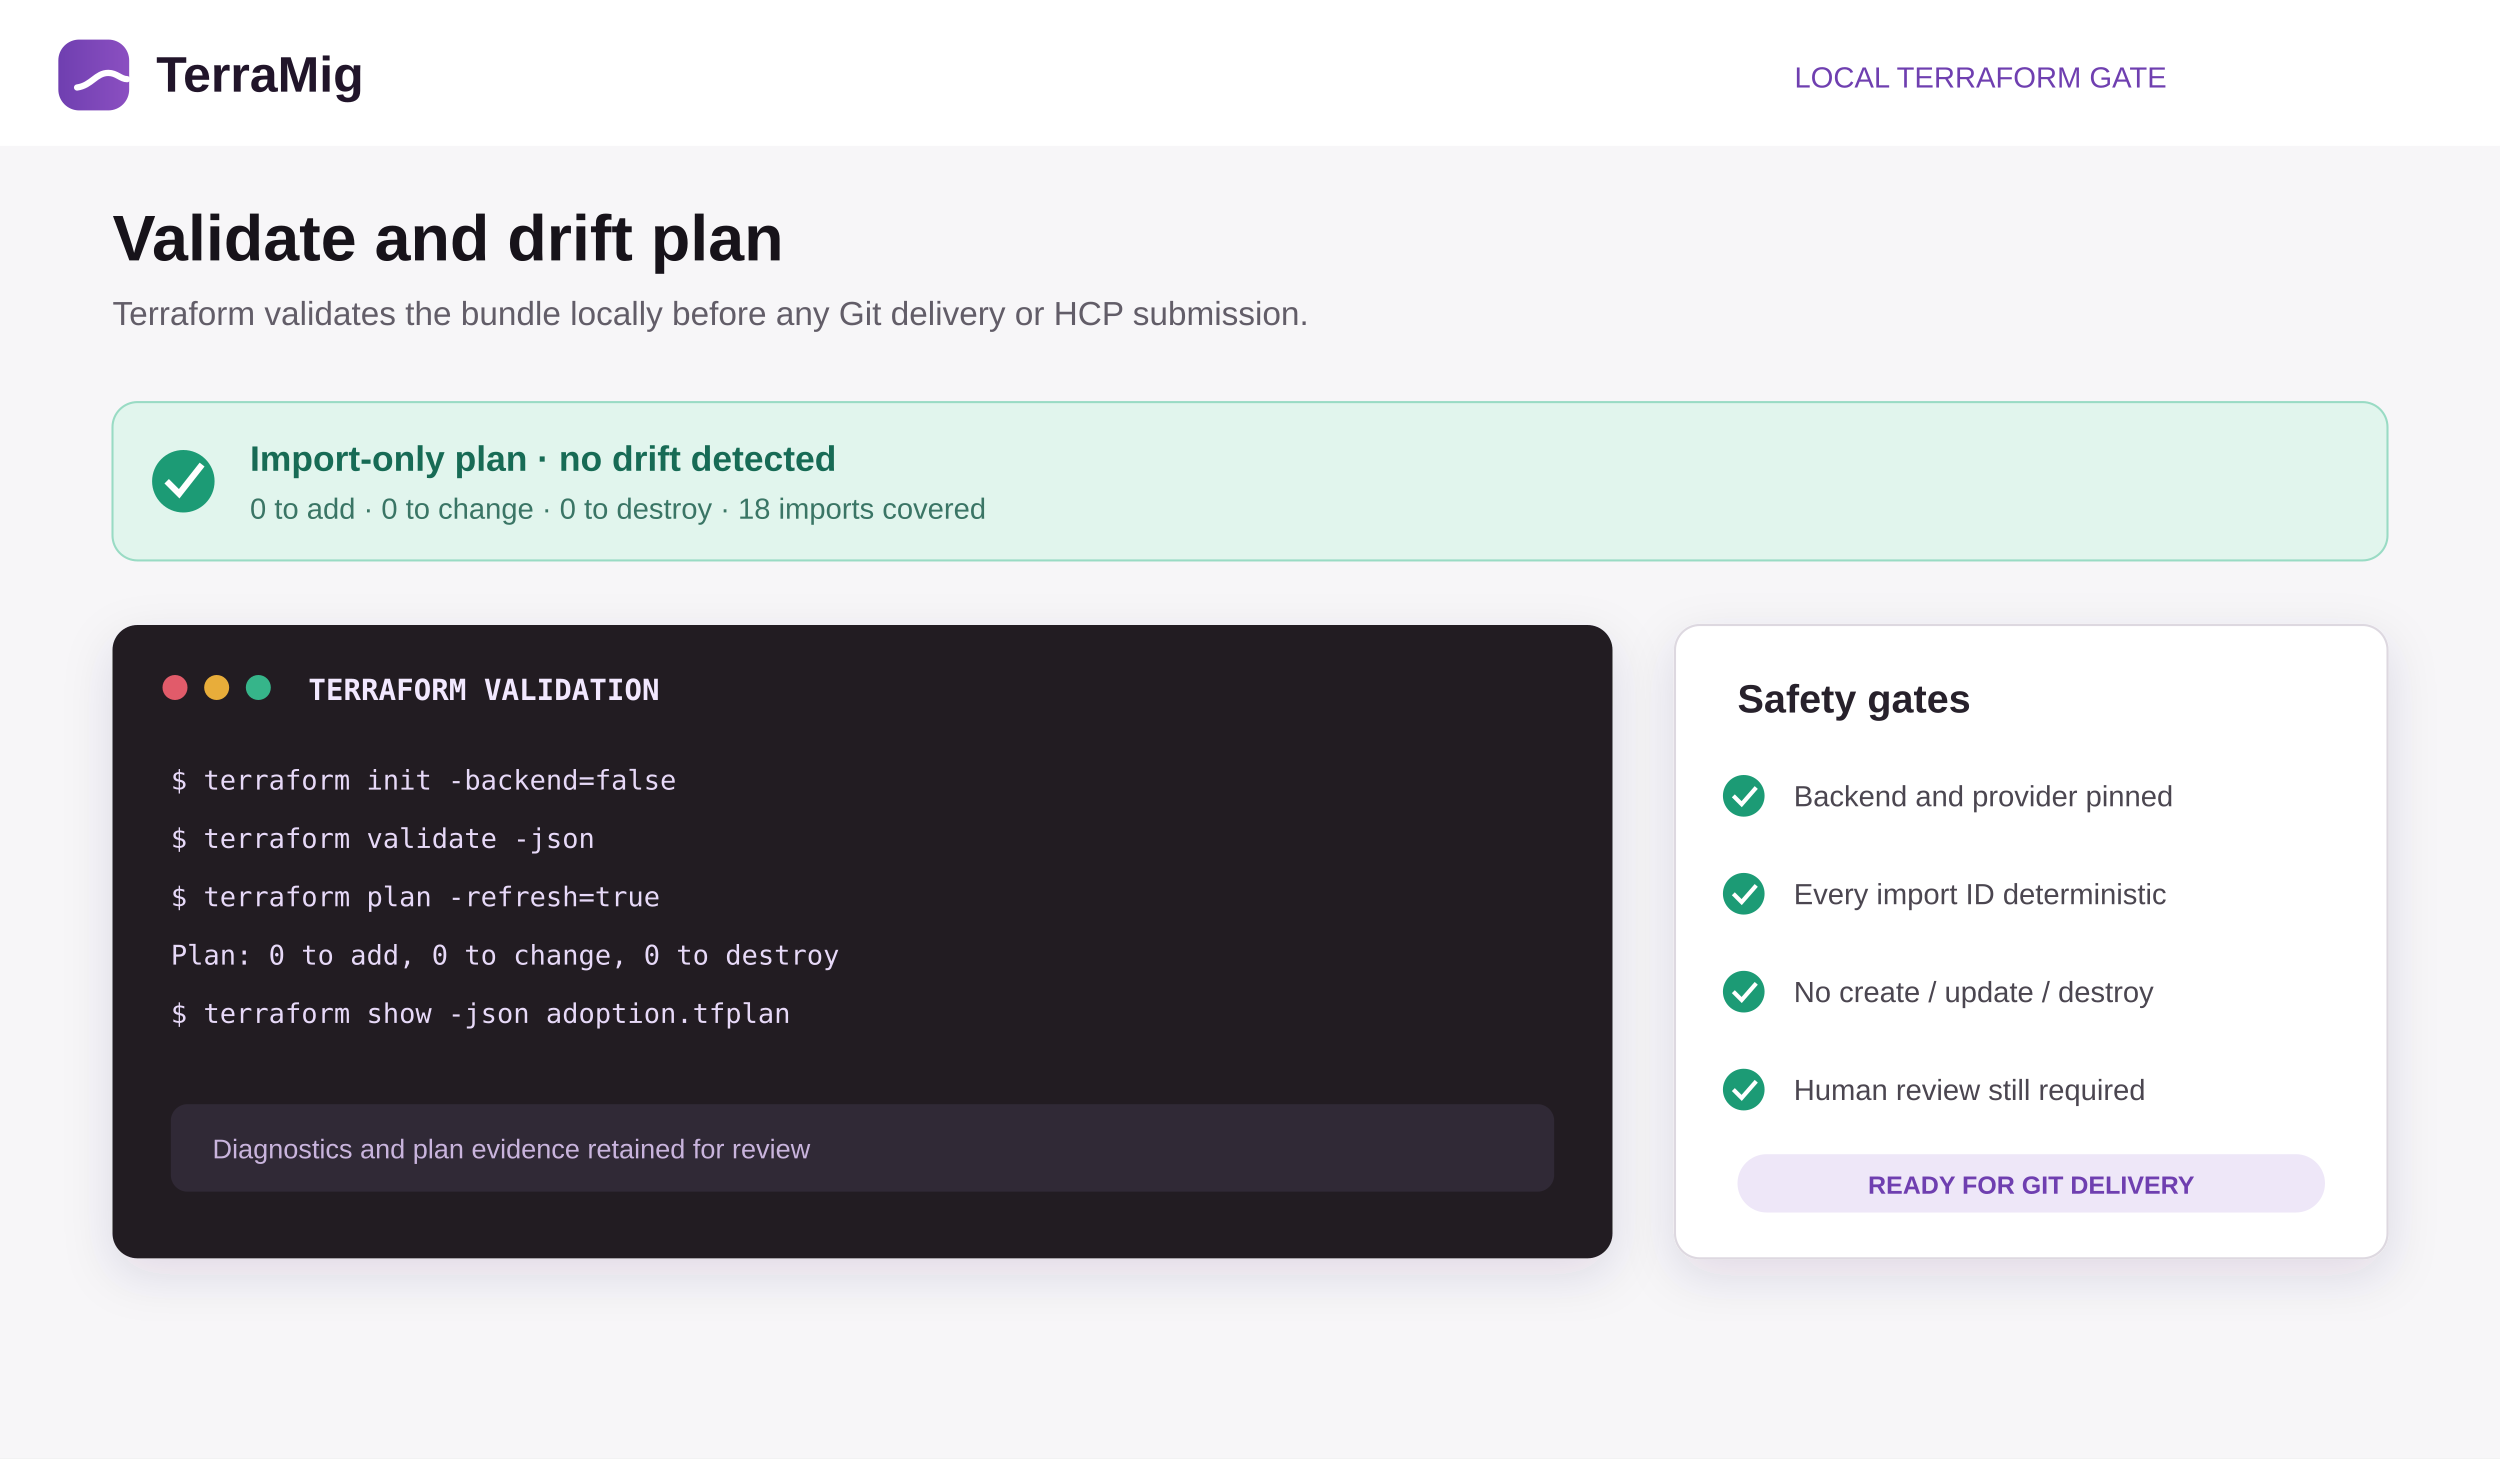
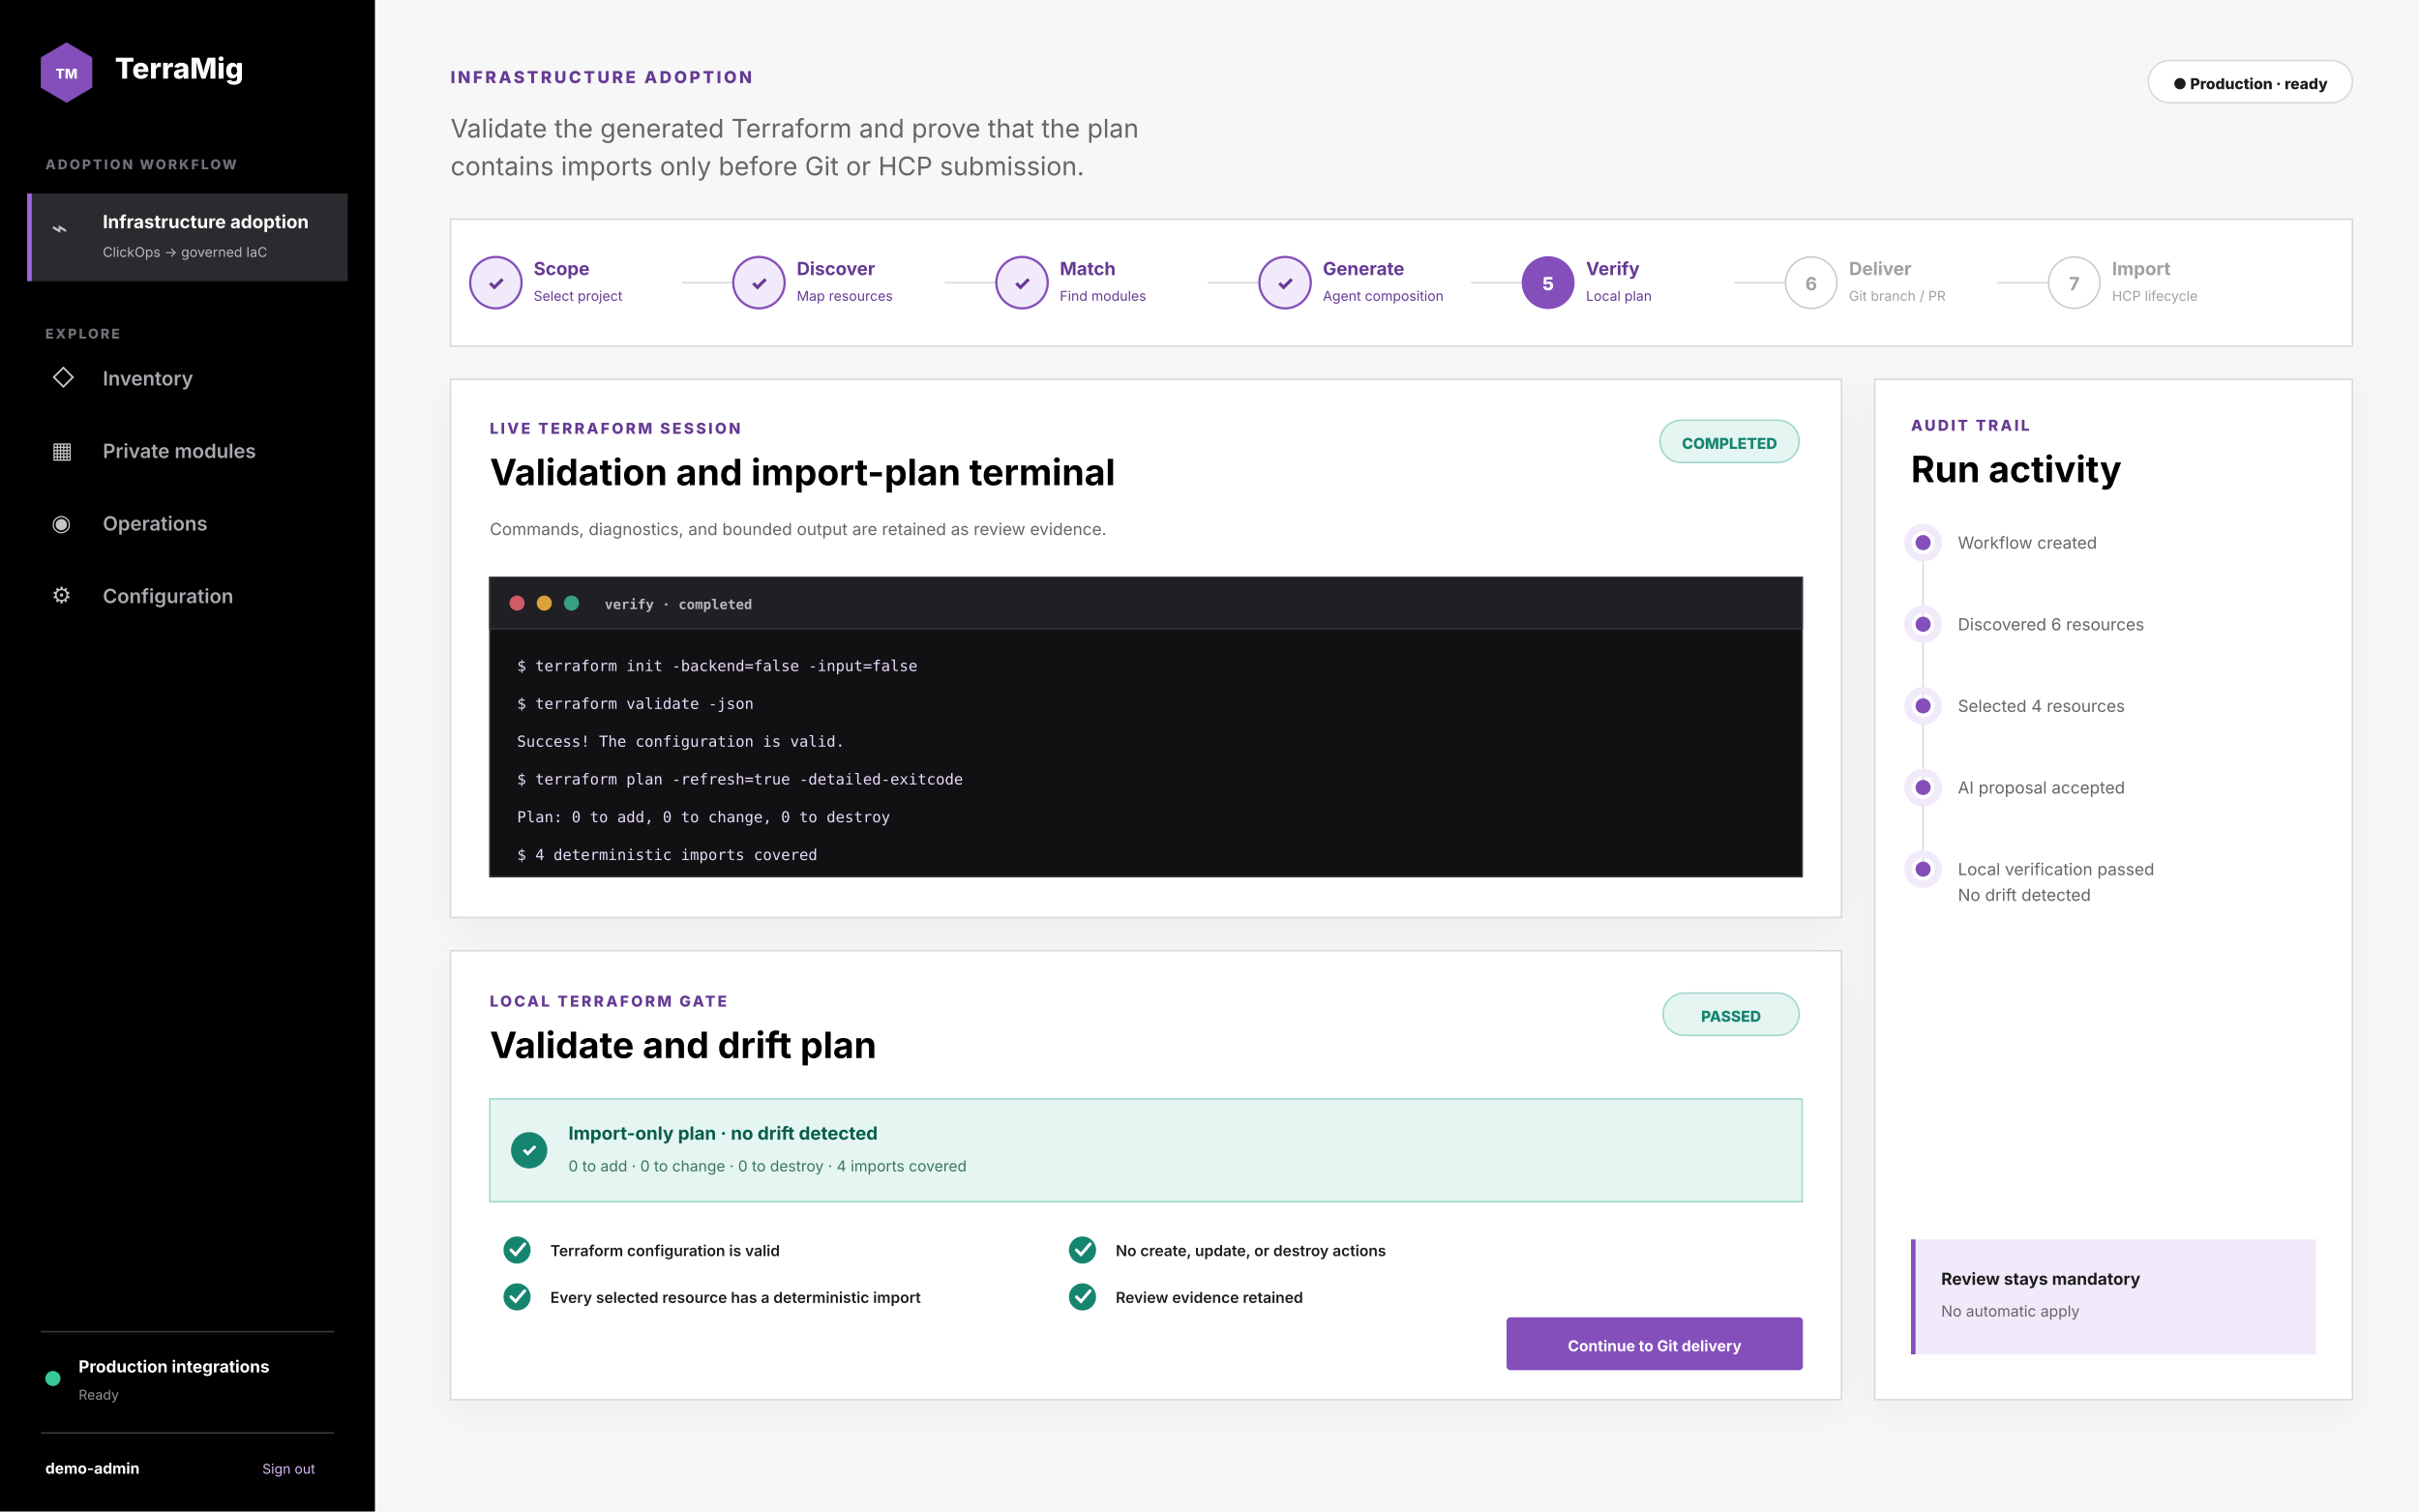
- <svg xmlns="http://www.w3.org/2000/svg" viewBox="0 0 1200 700" role="img" aria-labelledby="title desc">
+ <svg xmlns="http://www.w3.org/2000/svg" width="1600" height="1000" viewBox="0 0 1600 1000" role="img">
  <defs>
-     <filter id="shadow" x="-10%" y="-10%" width="120%" height="120%">
-       <feDropShadow dx="0" dy="8" stdDeviation="12" flood-color="#321653" flood-opacity=".12" />
+     <filter id="shadow" x="-10%" y="-10%" width="120%" height="130%">
+       <feDropShadow dx="0" dy="8" stdDeviation="12" flood-color="#000" flood-opacity=".045" />
    </filter>
-     <linearGradient id="purple" x1="0" x2="1">
-       <stop stop-color="#6f3fb0" />
-       <stop offset="1" stop-color="#8b4fc1" />
-     </linearGradient>
  </defs>
-   <rect width="1200" height="700" fill="#f7f6f8" />
-   <rect x="0" y="0" width="1200" height="70" fill="#fff" />
-   <rect x="28" y="19" width="34" height="34" rx="10" fill="url(#purple)" />
-   <path d="M37 42c7-1 9-7 15-7 4 0 6 3 9 3" fill="none" stroke="#fff" stroke-width="3" stroke-linecap="round" />
-   <text x="75" y="44" font-family="Arial,sans-serif" font-size="24" font-weight="700" fill="#21152a">TerraMig</text>
-   <text x="1040" y="42" font-family="Arial,sans-serif" font-size="14" fill="#6f3fb0" text-anchor="end">LOCAL TERRAFORM GATE</text>
-   <text x="54" y="125" font-family="Arial,sans-serif" font-size="31" font-weight="700" fill="#17131a">Validate and drift plan</text>
-   <text x="54" y="156" font-family="Arial,sans-serif" font-size="16" fill="#625d68">Terraform validates the bundle locally before any Git delivery or HCP submission.</text>
-   <rect x="54" y="193" width="1092" height="76" rx="12" fill="#e1f5ed" stroke="#99dbc4" />
-   <circle cx="88" cy="231" r="15" fill="#1c9b75" />
-   <path d="m80 231 6 6 11-14" fill="none" stroke="#fff" stroke-width="3" />
-   <text x="120" y="226" font-family="Arial,sans-serif" font-size="17" font-weight="700" fill="#176b55">Import-only plan · no drift detected</text>
-   <text x="120" y="249" font-family="Arial,sans-serif" font-size="14" fill="#3a7565">0 to add · 0 to change · 0 to destroy · 18 imports covered</text>
-   <rect x="54" y="300" width="720" height="304" rx="12" fill="#211f24" filter="url(#shadow)" />
-   <circle cx="84" cy="330" r="6" fill="#e15b6a" />
-   <circle cx="104" cy="330" r="6" fill="#e8ad3a" />
-   <circle cx="124" cy="330" r="6" fill="#36b58a" />
-   <text x="148" y="336" font-family="monospace" font-size="14" font-weight="700" fill="#f2e8ff">TERRAFORM VALIDATION</text>
-   <g font-family="monospace" font-size="13" fill="#e7d9f8">
-     <text x="82" y="379">$ terraform init -backend=false</text>
-     <text x="82" y="407">$ terraform validate -json</text>
-     <text x="82" y="435">$ terraform plan -refresh=true</text>
-     <text x="82" y="463">Plan: 0 to add, 0 to change, 0 to destroy</text>
-     <text x="82" y="491">$ terraform show -json adoption.tfplan</text>
-   </g>
-   <rect x="82" y="530" width="664" height="42" rx="8" fill="#302936" />
-   <text x="102" y="556" font-family="Arial,sans-serif" font-size="13" fill="#c9b4dd">Diagnostics and plan evidence retained for review</text>
-   <rect x="804" y="300" width="342" height="304" rx="12" fill="#fff" stroke="#ddd8e0" filter="url(#shadow)" />
-   <text x="834" y="342" font-family="Arial,sans-serif" font-size="19" font-weight="700" fill="#27212b">Safety gates</text>
-   <g font-family="Arial,sans-serif" font-size="14">
-     <circle cx="837" cy="382" r="10" fill="#1c9b75" />
-     <path d="m832 382 4 4 7-8" fill="none" stroke="#fff" stroke-width="2" />
-     <text x="861" y="387" fill="#4b4650">Backend and provider pinned</text>
-     <circle cx="837" cy="429" r="10" fill="#1c9b75" />
-     <path d="m832 429 4 4 7-8" fill="none" stroke="#fff" stroke-width="2" />
-     <text x="861" y="434" fill="#4b4650">Every import ID deterministic</text>
-     <circle cx="837" cy="476" r="10" fill="#1c9b75" />
-     <path d="m832 476 4 4 7-8" fill="none" stroke="#fff" stroke-width="2" />
-     <text x="861" y="481" fill="#4b4650">No create / update / destroy</text>
-     <circle cx="837" cy="523" r="10" fill="#1c9b75" />
-     <path d="m832 523 4 4 7-8" fill="none" stroke="#fff" stroke-width="2" />
-     <text x="861" y="528" fill="#4b4650">Human review still required</text>
-   </g>
-   <rect x="834" y="554" width="282" height="28" rx="14" fill="#eee7f8" />
-   <text x="975" y="573" text-anchor="middle" font-family="Arial,sans-serif" font-size="12" font-weight="700" fill="#6f3fb0">READY FOR GIT DELIVERY</text>
+   <rect x="0" y="0" width="1600" height="1000" fill="#f7f7f8" stroke="none" rx="0" />
+   <rect x="0" y="0" width="248" height="1000" fill="#000000" stroke="none" rx="0" />
+   <polygon points="44,28 61,38 61,58 44,68 27,58 27,38" fill="#844fba" />
+   <text x="44" y="52" fill="#ffffff" font-family="Inter,Arial,sans-serif" font-size="9" font-weight="800" text-anchor="middle" letter-spacing="0">TM</text>
+   <text x="76" y="52" fill="#ffffff" font-family="Inter,Arial,sans-serif" font-size="19" font-weight="760" text-anchor="start" letter-spacing="0">TerraMig</text>
+   <text x="30" y="112" fill="#707078" font-family="Inter,Arial,sans-serif" font-size="9" font-weight="800" text-anchor="start" letter-spacing="1.3">ADOPTION WORKFLOW</text>
+   <rect x="18" y="128" width="212" height="58" fill="#2b2b2f" stroke="none" rx="0" />
+   <rect x="18" y="128" width="3" height="58" fill="#a067da" stroke="none" rx="0" />
+   <text x="34" y="157" fill="#c4c4c8" font-family="Inter,Arial,sans-serif" font-size="18" font-weight="400" text-anchor="start" letter-spacing="0">⌁</text>
+   <text x="68" y="151" fill="#ffffff" font-family="Inter,Arial,sans-serif" font-size="12" font-weight="650" text-anchor="start" letter-spacing="0">Infrastructure adoption</text>
+   <text x="68" y="170" fill="#b7b7bd" font-family="Inter,Arial,sans-serif" font-size="9" font-weight="400" text-anchor="start" letter-spacing="0">ClickOps → governed IaC</text>
+   <text x="30" y="224" fill="#707078" font-family="Inter,Arial,sans-serif" font-size="9" font-weight="800" text-anchor="start" letter-spacing="1.3">EXPLORE</text>
+   <text x="34" y="255" fill="#c4c4c8" font-family="Inter,Arial,sans-serif" font-size="15" font-weight="400" text-anchor="start" letter-spacing="0">◇</text>
+   <text x="68" y="255" fill="#a9a9af" font-family="Inter,Arial,sans-serif" font-size="13" font-weight="560" text-anchor="start" letter-spacing="0">Inventory</text>
+   <text x="34" y="303" fill="#c4c4c8" font-family="Inter,Arial,sans-serif" font-size="15" font-weight="400" text-anchor="start" letter-spacing="0">▦</text>
+   <text x="68" y="303" fill="#a9a9af" font-family="Inter,Arial,sans-serif" font-size="13" font-weight="560" text-anchor="start" letter-spacing="0">Private modules</text>
+   <text x="34" y="351" fill="#c4c4c8" font-family="Inter,Arial,sans-serif" font-size="15" font-weight="400" text-anchor="start" letter-spacing="0">◉</text>
+   <text x="68" y="351" fill="#a9a9af" font-family="Inter,Arial,sans-serif" font-size="13" font-weight="560" text-anchor="start" letter-spacing="0">Operations</text>
+   <text x="34" y="399" fill="#c4c4c8" font-family="Inter,Arial,sans-serif" font-size="15" font-weight="400" text-anchor="start" letter-spacing="0">⚙</text>
+   <text x="68" y="399" fill="#a9a9af" font-family="Inter,Arial,sans-serif" font-size="13" font-weight="560" text-anchor="start" letter-spacing="0">Configuration</text>
+   <line x1="27" y1="881" x2="221" y2="881" stroke="#3b3b40" stroke-width="1" />
+   <circle cx="35" cy="912" r="5" fill="#37c99a" stroke="none" stroke-width="1" />
+   <text x="52" y="908" fill="#ffffff" font-family="Inter,Arial,sans-serif" font-size="11" font-weight="650" text-anchor="start" letter-spacing="0">Production integrations</text>
+   <text x="52" y="926" fill="#929298" font-family="Inter,Arial,sans-serif" font-size="9" font-weight="400" text-anchor="start" letter-spacing="0">Ready</text>
+   <line x1="27" y1="948" x2="221" y2="948" stroke="#3b3b40" stroke-width="1" />
+   <text x="30" y="975" fill="#ffffff" font-family="Inter,Arial,sans-serif" font-size="10" font-weight="650" text-anchor="start" letter-spacing="0">demo-admin</text>
+   <text x="191" y="975" fill="#d8b8f4" font-family="Inter,Arial,sans-serif" font-size="9" font-weight="400" text-anchor="middle" letter-spacing="0">Sign out</text>
+   <text x="298" y="55" fill="#663a94" font-family="Inter,Arial,sans-serif" font-size="11" font-weight="800" text-anchor="start" letter-spacing="1.65">INFRASTRUCTURE ADOPTION</text>
+   <text x="298" y="91" fill="#65656a" font-family="Inter,Arial,sans-serif" font-size="17" font-weight="400">
+     <tspan x="298" dy="0">Validate the generated Terraform and prove that the plan</tspan>
+     <tspan x="298" dy="25">contains imports only before Git or HCP submission.</tspan>
+   </text>
+   <rect x="1421" y="40" width="135" height="28" fill="#ffffff" stroke="#d8d8dc" rx="14" />
+   <text x="1488.5" y="59" fill="#1d1d1f" font-family="Inter,Arial,sans-serif" font-size="10" font-weight="760" text-anchor="middle" letter-spacing="0">●  Production · ready</text>
+   <rect x="298" y="145" width="1258" height="84" fill="#ffffff" stroke="#d8d8dc" rx="0" />
+   <circle cx="328" cy="187" r="17" fill="#f1eafa" stroke="#844fba" stroke-width="1.5" />
+   <text x="328" y="192" fill="#663a94" font-family="Inter,Arial,sans-serif" font-size="13" font-weight="800" text-anchor="middle" letter-spacing="0">✓</text>
+   <text x="353" y="182" fill="#663a94" font-family="Inter,Arial,sans-serif" font-size="12" font-weight="730" text-anchor="start" letter-spacing="0">Scope</text>
+   <text x="353" y="199" fill="#663a94" font-family="Inter,Arial,sans-serif" font-size="9" font-weight="400" text-anchor="start" letter-spacing="0">Select project</text>
+   <line x1="451" y1="187" x2="485" y2="187" stroke="#d8d8dc" stroke-width="1" />
+   <circle cx="502" cy="187" r="17" fill="#f1eafa" stroke="#844fba" stroke-width="1.5" />
+   <text x="502" y="192" fill="#663a94" font-family="Inter,Arial,sans-serif" font-size="13" font-weight="800" text-anchor="middle" letter-spacing="0">✓</text>
+   <text x="527" y="182" fill="#663a94" font-family="Inter,Arial,sans-serif" font-size="12" font-weight="730" text-anchor="start" letter-spacing="0">Discover</text>
+   <text x="527" y="199" fill="#663a94" font-family="Inter,Arial,sans-serif" font-size="9" font-weight="400" text-anchor="start" letter-spacing="0">Map resources</text>
+   <line x1="625" y1="187" x2="659" y2="187" stroke="#d8d8dc" stroke-width="1" />
+   <circle cx="676" cy="187" r="17" fill="#f1eafa" stroke="#844fba" stroke-width="1.5" />
+   <text x="676" y="192" fill="#663a94" font-family="Inter,Arial,sans-serif" font-size="13" font-weight="800" text-anchor="middle" letter-spacing="0">✓</text>
+   <text x="701" y="182" fill="#663a94" font-family="Inter,Arial,sans-serif" font-size="12" font-weight="730" text-anchor="start" letter-spacing="0">Match</text>
+   <text x="701" y="199" fill="#663a94" font-family="Inter,Arial,sans-serif" font-size="9" font-weight="400" text-anchor="start" letter-spacing="0">Find modules</text>
+   <line x1="799" y1="187" x2="833" y2="187" stroke="#d8d8dc" stroke-width="1" />
+   <circle cx="850" cy="187" r="17" fill="#f1eafa" stroke="#844fba" stroke-width="1.5" />
+   <text x="850" y="192" fill="#663a94" font-family="Inter,Arial,sans-serif" font-size="13" font-weight="800" text-anchor="middle" letter-spacing="0">✓</text>
+   <text x="875" y="182" fill="#663a94" font-family="Inter,Arial,sans-serif" font-size="12" font-weight="730" text-anchor="start" letter-spacing="0">Generate</text>
+   <text x="875" y="199" fill="#663a94" font-family="Inter,Arial,sans-serif" font-size="9" font-weight="400" text-anchor="start" letter-spacing="0">Agent composition</text>
+   <line x1="973" y1="187" x2="1007" y2="187" stroke="#d8d8dc" stroke-width="1" />
+   <circle cx="1024" cy="187" r="17" fill="#844fba" stroke="#844fba" stroke-width="1" />
+   <text x="1024" y="192" fill="#ffffff" font-family="Inter,Arial,sans-serif" font-size="12" font-weight="800" text-anchor="middle" letter-spacing="0">5</text>
+   <text x="1049" y="182" fill="#663a94" font-family="Inter,Arial,sans-serif" font-size="12" font-weight="730" text-anchor="start" letter-spacing="0">Verify</text>
+   <text x="1049" y="199" fill="#663a94" font-family="Inter,Arial,sans-serif" font-size="9" font-weight="400" text-anchor="start" letter-spacing="0">Local plan</text>
+   <line x1="1147" y1="187" x2="1181" y2="187" stroke="#d8d8dc" stroke-width="1" />
+   <circle cx="1198" cy="187" r="17" fill="#ffffff" stroke="#c8c8cd" stroke-width="1" />
+   <text x="1198" y="192" fill="#a0a0a5" font-family="Inter,Arial,sans-serif" font-size="12" font-weight="650" text-anchor="middle" letter-spacing="0">6</text>
+   <text x="1223" y="182" fill="#a0a0a5" font-family="Inter,Arial,sans-serif" font-size="12" font-weight="730" text-anchor="start" letter-spacing="0">Deliver</text>
+   <text x="1223" y="199" fill="#a0a0a5" font-family="Inter,Arial,sans-serif" font-size="9" font-weight="400" text-anchor="start" letter-spacing="0">Git branch / PR</text>
+   <line x1="1321" y1="187" x2="1355" y2="187" stroke="#d8d8dc" stroke-width="1" />
+   <circle cx="1372" cy="187" r="17" fill="#ffffff" stroke="#c8c8cd" stroke-width="1" />
+   <text x="1372" y="192" fill="#a0a0a5" font-family="Inter,Arial,sans-serif" font-size="12" font-weight="650" text-anchor="middle" letter-spacing="0">7</text>
+   <text x="1397" y="182" fill="#a0a0a5" font-family="Inter,Arial,sans-serif" font-size="12" font-weight="730" text-anchor="start" letter-spacing="0">Import</text>
+   <text x="1397" y="199" fill="#a0a0a5" font-family="Inter,Arial,sans-serif" font-size="9" font-weight="400" text-anchor="start" letter-spacing="0">HCP lifecycle</text>
+   <rect x="298" y="251" width="920" height="356" fill="#ffffff" stroke="#d8d8dc" rx="0" filter="url(#shadow)" />
+   <text x="324" y="287" fill="#663a94" font-family="Inter,Arial,sans-serif" font-size="10" font-weight="800" text-anchor="start" letter-spacing="1.5">LIVE TERRAFORM SESSION</text>
+   <text x="324" y="321" fill="#000" font-family="Inter,Arial,sans-serif" font-size="24" font-weight="730" text-anchor="start" letter-spacing="0">Validation and import-plan terminal</text>
+   <rect x="1098" y="278" width="92" height="28" fill="#e5f5f1" stroke="#9ed6ca" rx="14" />
+   <text x="1144.0" y="297" fill="#168570" font-family="Inter,Arial,sans-serif" font-size="10" font-weight="760" text-anchor="middle" letter-spacing="0">COMPLETED</text>
+   <text x="324" y="354" fill="#65656a" font-family="Inter,Arial,sans-serif" font-size="11" font-weight="400" text-anchor="start" letter-spacing="0">Commands, diagnostics, and bounded output are retained as review evidence.</text>
+   <rect x="324" y="382" width="868" height="198" fill="#111113" stroke="#34343a" rx="0" />
+   <rect x="324" y="382" width="868" height="34" fill="#202024" stroke="#34343a" rx="0" />
+   <circle cx="342" cy="399" r="5" fill="#d05a67" stroke="none" stroke-width="1" />
+   <circle cx="360" cy="399" r="5" fill="#d9a23b" stroke="none" stroke-width="1" />
+   <circle cx="378" cy="399" r="5" fill="#35a17f" stroke="none" stroke-width="1" />
+   <text x="400" y="403" fill="#b9b9c0" font-family="ui-monospace,Menlo,monospace" font-size="9" font-weight="700" text-anchor="start" letter-spacing="0">verify · completed</text>
+   <text x="342" y="444" fill="#e8dafa" font-family="ui-monospace,Menlo,monospace" font-size="10" font-weight="400" text-anchor="start" letter-spacing="0">$ terraform init -backend=false -input=false</text>
+   <text x="342" y="469" fill="#e8dafa" font-family="ui-monospace,Menlo,monospace" font-size="10" font-weight="400" text-anchor="start" letter-spacing="0">$ terraform validate -json</text>
+   <text x="342" y="494" fill="#e8dafa" font-family="ui-monospace,Menlo,monospace" font-size="10" font-weight="400" text-anchor="start" letter-spacing="0">Success! The configuration is valid.</text>
+   <text x="342" y="519" fill="#e8dafa" font-family="ui-monospace,Menlo,monospace" font-size="10" font-weight="400" text-anchor="start" letter-spacing="0">$ terraform plan -refresh=true -detailed-exitcode</text>
+   <text x="342" y="544" fill="#e8dafa" font-family="ui-monospace,Menlo,monospace" font-size="10" font-weight="400" text-anchor="start" letter-spacing="0">Plan: 0 to add, 0 to change, 0 to destroy</text>
+   <text x="342" y="569" fill="#e8dafa" font-family="ui-monospace,Menlo,monospace" font-size="10" font-weight="400" text-anchor="start" letter-spacing="0">$ 4 deterministic imports covered</text>
+   <rect x="298" y="629" width="920" height="297" fill="#ffffff" stroke="#d8d8dc" rx="0" filter="url(#shadow)" />
+   <text x="324" y="666" fill="#663a94" font-family="Inter,Arial,sans-serif" font-size="10" font-weight="800" text-anchor="start" letter-spacing="1.5">LOCAL TERRAFORM GATE</text>
+   <text x="324" y="700" fill="#000" font-family="Inter,Arial,sans-serif" font-size="24" font-weight="730" text-anchor="start" letter-spacing="0">Validate and drift plan</text>
+   <rect x="1100" y="657" width="90" height="28" fill="#e5f5f1" stroke="#9ed6ca" rx="14" />
+   <text x="1145.0" y="676" fill="#168570" font-family="Inter,Arial,sans-serif" font-size="10" font-weight="760" text-anchor="middle" letter-spacing="0">PASSED</text>
+   <rect x="324" y="727" width="868" height="68" fill="#e5f5f1" stroke="#9ed6ca" rx="0" />
+   <circle cx="350" cy="761" r="12" fill="#168570" stroke="none" stroke-width="1" />
+   <text x="350" y="765" fill="#ffffff" font-family="Inter,Arial,sans-serif" font-size="12" font-weight="800" text-anchor="middle" letter-spacing="0">✓</text>
+   <text x="376" y="754" fill="#075d4c" font-family="Inter,Arial,sans-serif" font-size="12" font-weight="740" text-anchor="start" letter-spacing="0">Import-only plan · no drift detected</text>
+   <text x="376" y="775" fill="#3a7565" font-family="Inter,Arial,sans-serif" font-size="10" font-weight="400" text-anchor="start" letter-spacing="0">0 to add · 0 to change · 0 to destroy · 4 imports covered</text>
+   <circle cx="342" cy="827" r="9" fill="#168570" stroke="none" stroke-width="1" />
+   <path d="M338 827 l3 3 6 -7" fill="none" stroke="white" stroke-width="2" stroke-linecap="round" />
+   <text x="364" y="831" fill="#1d1d1f" font-family="Inter,Arial,sans-serif" font-size="10" font-weight="620" text-anchor="start" letter-spacing="0">Terraform configuration is valid</text>
+   <circle cx="342" cy="858" r="9" fill="#168570" stroke="none" stroke-width="1" />
+   <path d="M338 858 l3 3 6 -7" fill="none" stroke="white" stroke-width="2" stroke-linecap="round" />
+   <text x="364" y="862" fill="#1d1d1f" font-family="Inter,Arial,sans-serif" font-size="10" font-weight="620" text-anchor="start" letter-spacing="0">Every selected resource has a deterministic import</text>
+   <circle cx="716" cy="827" r="9" fill="#168570" stroke="none" stroke-width="1" />
+   <path d="M712 827 l3 3 6 -7" fill="none" stroke="white" stroke-width="2" stroke-linecap="round" />
+   <text x="738" y="831" fill="#1d1d1f" font-family="Inter,Arial,sans-serif" font-size="10" font-weight="620" text-anchor="start" letter-spacing="0">No create, update, or destroy actions</text>
+   <circle cx="716" cy="858" r="9" fill="#168570" stroke="none" stroke-width="1" />
+   <path d="M712 858 l3 3 6 -7" fill="none" stroke="white" stroke-width="2" stroke-linecap="round" />
+   <text x="738" y="862" fill="#1d1d1f" font-family="Inter,Arial,sans-serif" font-size="10" font-weight="620" text-anchor="start" letter-spacing="0">Review evidence retained</text>
+   <rect x="997" y="872" width="195" height="34" fill="#844fba" stroke="#844fba" rx="2" />
+   <text x="1094.5" y="894" fill="#ffffff" font-family="Inter,Arial,sans-serif" font-size="10" font-weight="740" text-anchor="middle" letter-spacing="0">Continue to Git delivery</text>
+   <rect x="1240" y="251" width="316" height="675" fill="#ffffff" stroke="#d8d8dc" rx="0" filter="url(#shadow)" />
+   <text x="1264" y="285" fill="#663a94" font-family="Inter,Arial,sans-serif" font-size="10" font-weight="800" text-anchor="start" letter-spacing="1.5">AUDIT TRAIL</text>
+   <text x="1264" y="319" fill="#000" font-family="Inter,Arial,sans-serif" font-size="24" font-weight="730" text-anchor="start" letter-spacing="0">Run activity</text>
+   <circle cx="1272" cy="359" r="5" fill="#844fba" stroke="none" stroke-width="1" />
+   <circle cx="1272" cy="359" r="10" fill="none" stroke="#f1eafa" stroke-width="5" />
+   <line x1="1272" y1="371" x2="1272" y2="411" stroke="#d8d8dc" stroke-width="1" />
+   <text x="1295" y="363" fill="#65656a" font-family="Inter,Arial,sans-serif" font-size="11" font-weight="400">
+     <tspan x="1295" dy="0">Workflow created</tspan>
+   </text>
+   <circle cx="1272" cy="413" r="5" fill="#844fba" stroke="none" stroke-width="1" />
+   <circle cx="1272" cy="413" r="10" fill="none" stroke="#f1eafa" stroke-width="5" />
+   <line x1="1272" y1="425" x2="1272" y2="465" stroke="#d8d8dc" stroke-width="1" />
+   <text x="1295" y="417" fill="#65656a" font-family="Inter,Arial,sans-serif" font-size="11" font-weight="400">
+     <tspan x="1295" dy="0">Discovered 6 resources</tspan>
+   </text>
+   <circle cx="1272" cy="467" r="5" fill="#844fba" stroke="none" stroke-width="1" />
+   <circle cx="1272" cy="467" r="10" fill="none" stroke="#f1eafa" stroke-width="5" />
+   <line x1="1272" y1="479" x2="1272" y2="519" stroke="#d8d8dc" stroke-width="1" />
+   <text x="1295" y="471" fill="#65656a" font-family="Inter,Arial,sans-serif" font-size="11" font-weight="400">
+     <tspan x="1295" dy="0">Selected 4 resources</tspan>
+   </text>
+   <circle cx="1272" cy="521" r="5" fill="#844fba" stroke="none" stroke-width="1" />
+   <circle cx="1272" cy="521" r="10" fill="none" stroke="#f1eafa" stroke-width="5" />
+   <line x1="1272" y1="533" x2="1272" y2="573" stroke="#d8d8dc" stroke-width="1" />
+   <text x="1295" y="525" fill="#65656a" font-family="Inter,Arial,sans-serif" font-size="11" font-weight="400">
+     <tspan x="1295" dy="0">AI proposal accepted</tspan>
+   </text>
+   <circle cx="1272" cy="575" r="5" fill="#844fba" stroke="none" stroke-width="1" />
+   <circle cx="1272" cy="575" r="10" fill="none" stroke="#f1eafa" stroke-width="5" />
+   <text x="1295" y="579" fill="#65656a" font-family="Inter,Arial,sans-serif" font-size="11" font-weight="400">
+     <tspan x="1295" dy="0">Local verification passed</tspan>
+     <tspan x="1295" dy="17">No drift detected</tspan>
+   </text>
+   <rect x="1264" y="820" width="268" height="76" fill="#f1eafa" stroke="none" rx="0" />
+   <rect x="1264" y="820" width="3" height="76" fill="#844fba" stroke="none" rx="0" />
+   <text x="1284" y="850" fill="#1d1d1f" font-family="Inter,Arial,sans-serif" font-size="11" font-weight="720" text-anchor="start" letter-spacing="0">Review stays mandatory</text>
+   <text x="1284" y="871" fill="#65656a" font-family="Inter,Arial,sans-serif" font-size="10" font-weight="400" text-anchor="start" letter-spacing="0">No automatic apply</text>
</svg>
